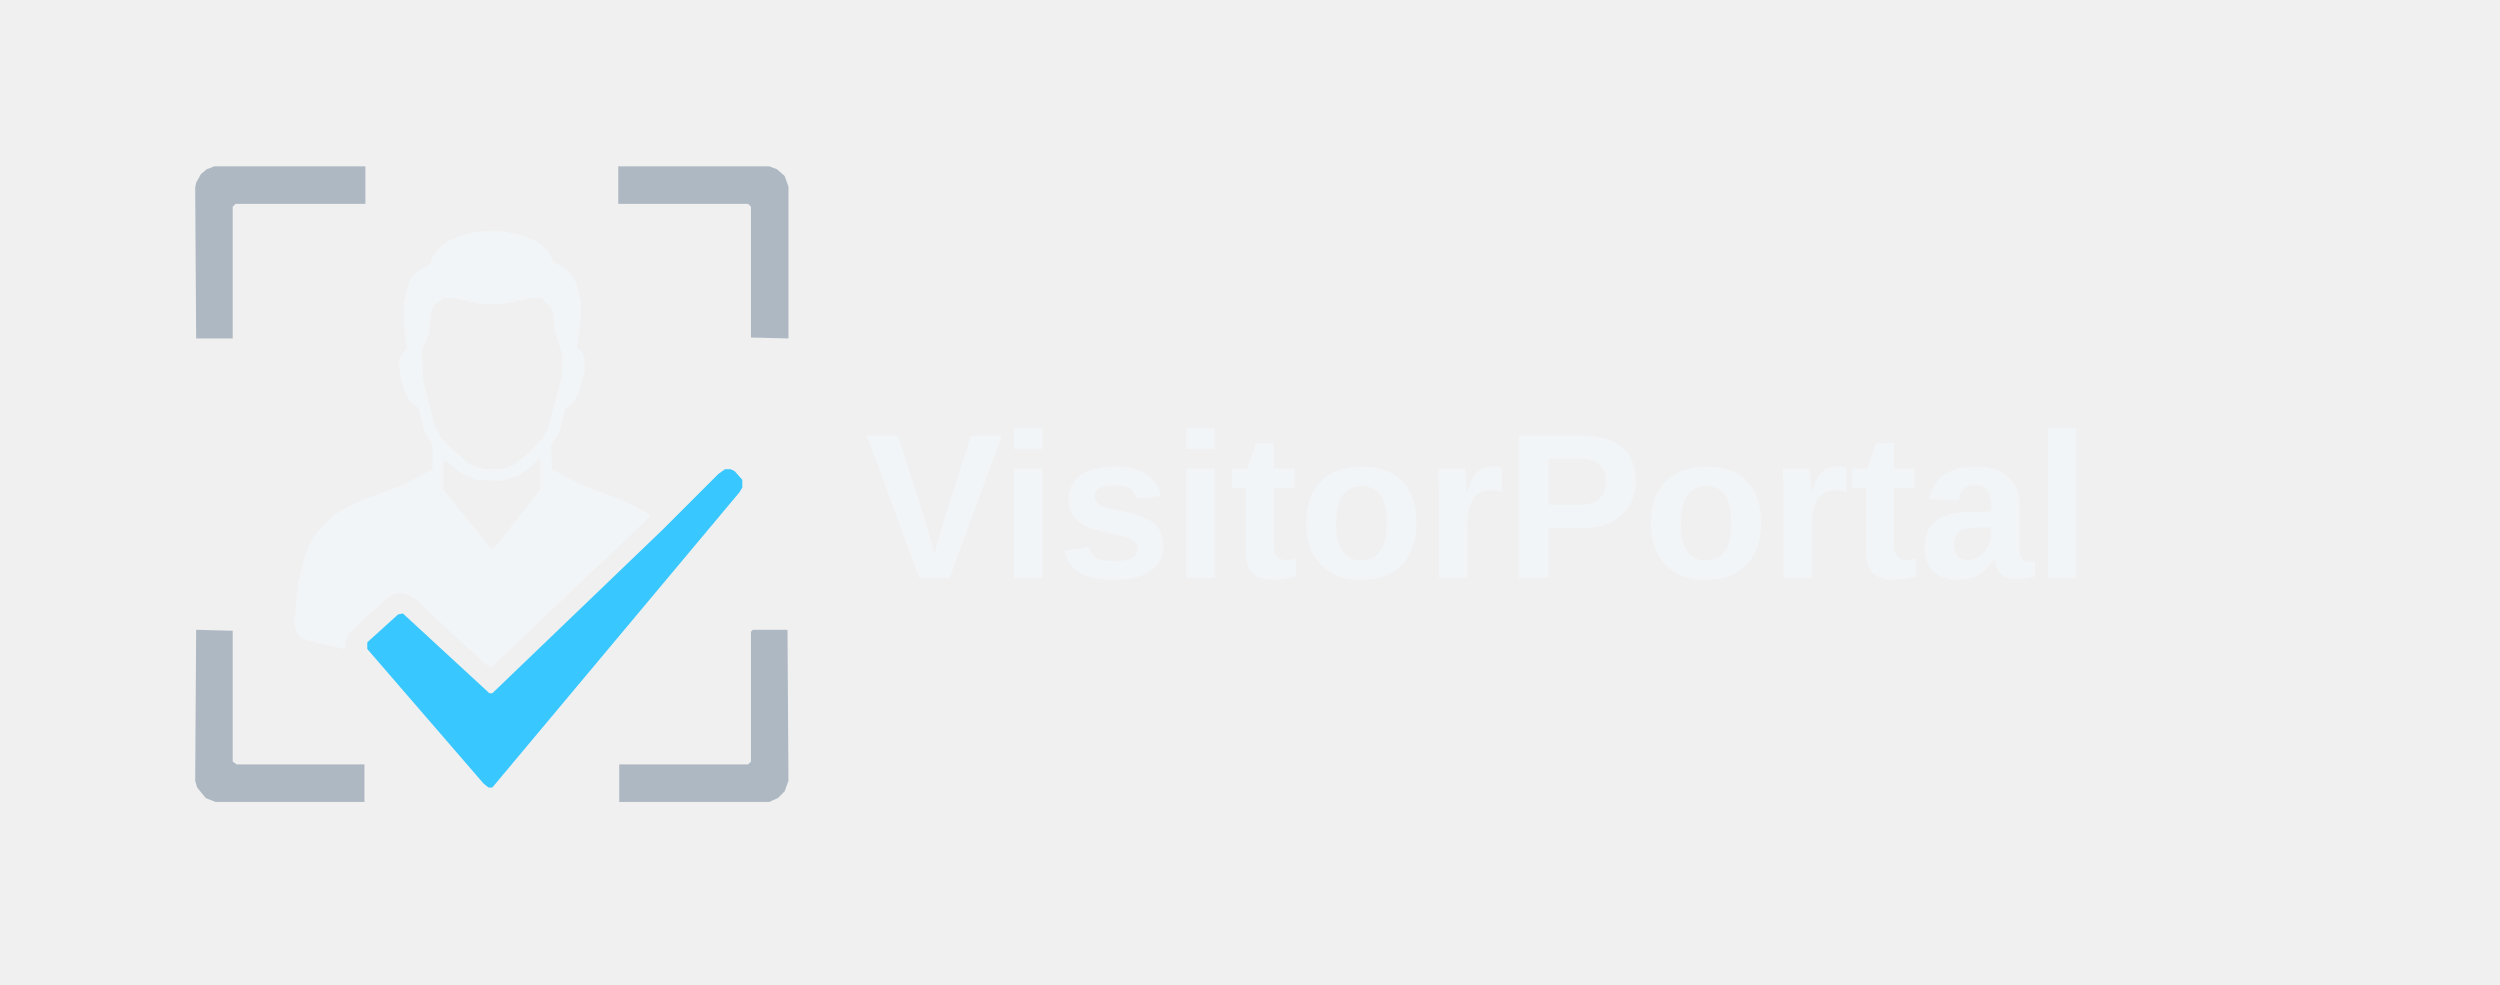
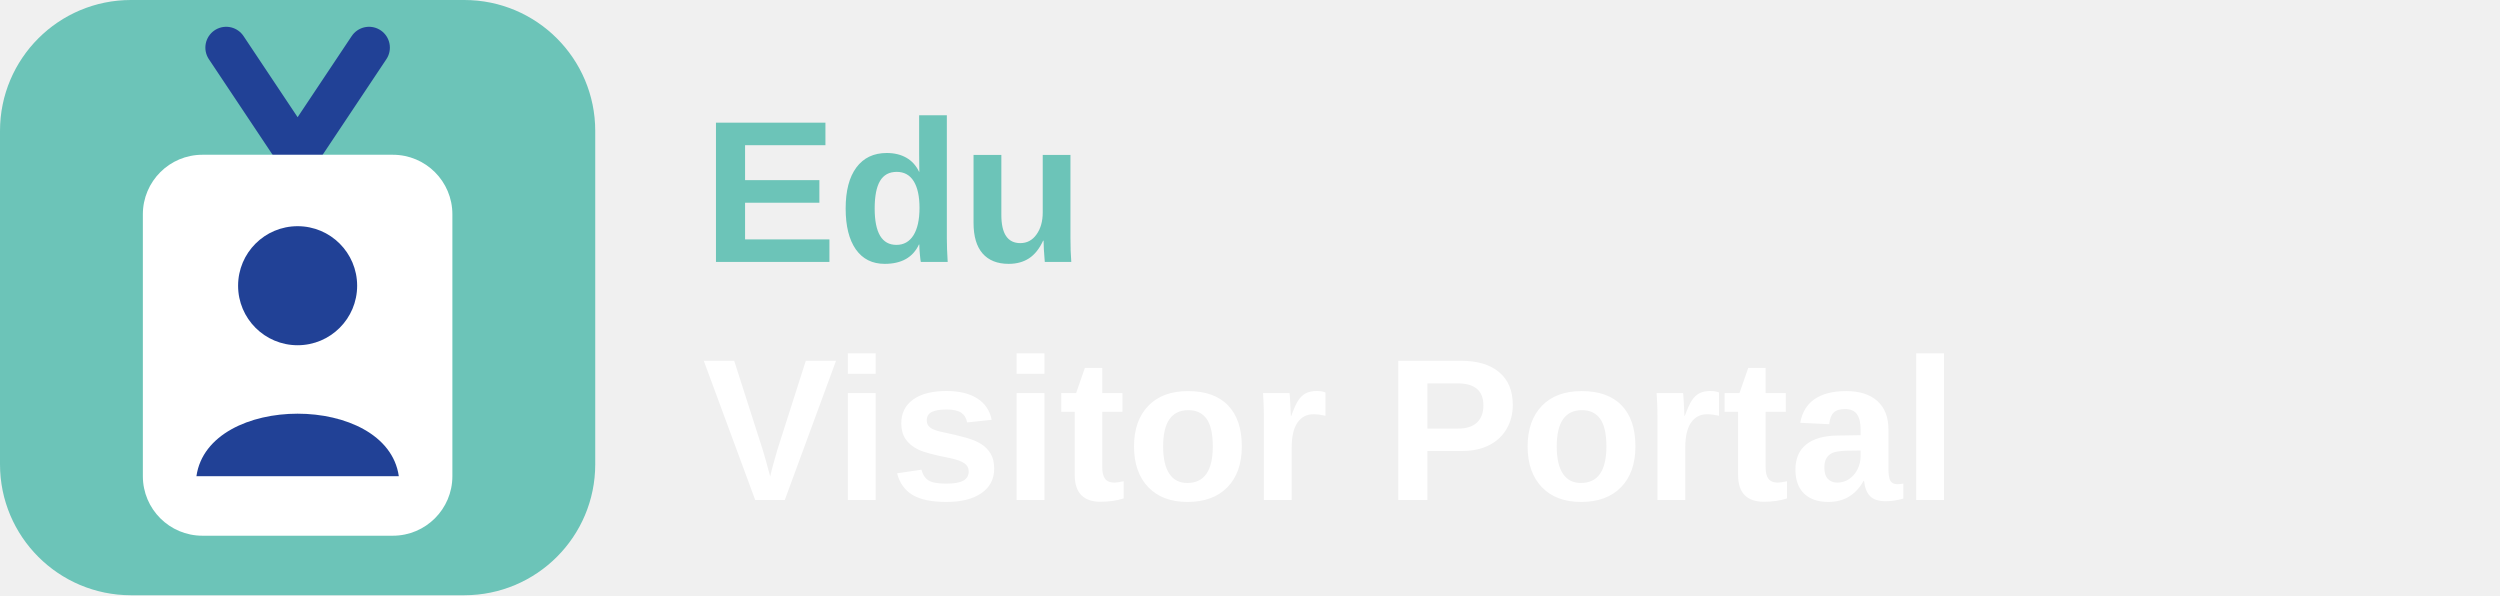
- <svg xmlns="http://www.w3.org/2000/svg" viewBox="0 0 2600 1024" width="2600" height="1024" shape-rendering="geometricPrecision">
-   <path fill="#AEB8C2" fill-rule="evenodd" d="M 819 655 L 783 655 L 781 657 L 781 792 L 778 795 L 644 795 L 644 834 L 800 834 L 809 830 L 816 823 L 820 812 Z" />
-   <path fill="#AEB8C2" fill-rule="evenodd" d="M 204 655 L 203 812 L 205 819 L 214 830 L 224 834 L 379 834 L 379 795 L 246 795 L 242 792 L 242 656 Z" />
-   <path fill="#AEB8C2" fill-rule="evenodd" d="M 643 173 L 643 212 L 778 212 L 781 215 L 781 351 L 820 352 L 820 194 L 816 183 L 808 176 L 800 173 Z" />
-   <path fill="#AEB8C2" fill-rule="evenodd" d="M 380 173 L 223 173 L 215 176 L 209 181 L 204 190 L 203 195 L 204 352 L 242 352 L 242 215 L 245 212 L 380 212 Z" />
-   <path fill="#F2F5F7" fill-rule="evenodd" d="M 560 252 L 541 244 L 518 240 L 496 241 L 479 245 L 466 251 L 458 257 L 450 267 L 447 275 L 432 284 L 426 292 L 420 313 L 420 337 L 423 362 L 416 371 L 415 380 L 417 394 L 422 410 L 426 417 L 435 424 L 441 447 L 450 463 L 450 488 L 420 504 L 372 522 L 358 529 L 346 537 L 331 552 L 323 564 L 317 578 L 310 607 L 306 649 L 308 657 L 313 663 L 323 667 L 359 675 L 359 669 L 363 659 L 379 643 L 407 619 L 412 617 L 421 617 L 432 623 L 504 690 L 511 694 L 675 538 L 675 535 L 654 523 L 604 504 L 574 488 L 573 464 L 582 449 L 588 425 L 596 419 L 602 409 L 608 386 L 608 373 L 605 366 L 600 362 L 604 332 L 604 313 L 600 296 L 594 285 L 588 279 L 576 273 L 570 261 Z M 562 478 L 562 509 L 515 569 L 511 571 L 461 509 L 461 480 L 464 479 L 481 493 L 495 499 L 522 500 L 541 494 L 560 478 Z M 461 310 L 472 310 L 499 316 L 523 316 L 552 310 L 563 310 L 572 318 L 575 324 L 577 344 L 585 369 L 584 393 L 570 445 L 564 456 L 550 471 L 534 484 L 519 488 L 504 488 L 488 483 L 464 461 L 458 454 L 452 442 L 440 396 L 439 364 L 446 348 L 449 323 L 452 317 Z" />
-   <path fill="#38C7FF" fill-rule="evenodd" d="M 772 499 L 764 490 L 760 488 L 754 488 L 747 493 L 689 551 L 512 721 L 509 721 L 419 638 L 414 639 L 382 668 L 382 675 L 503 815 L 508 819 L 512 819 L 769 512 L 772 507 Z" />
-   <text x="900" y="540" fill="#F2F5F7" font-family="Arial, Helvetica, sans-serif" font-size="215" font-weight="600" dominant-baseline="middle">VisitorPortal</text>
+ <svg xmlns="http://www.w3.org/2000/svg" viewBox="0 0 420 100" width="420" height="100">
+   <rect width="100" height="100" rx="22" fill="#6cc4b8" />
+   <path d="M38 8 L50 26 L62 8" fill="none" stroke="#214196" stroke-width="7" stroke-linecap="round" stroke-linejoin="round" />
+   <rect x="24" y="26" width="52" height="64" rx="10" fill="#ffffff" />
+   <circle cx="50" cy="48" r="10" fill="#214196" />
+   <path d="M33 80 C35 66 65 66 67 80 Z" fill="#214196" />
+   <text x="118" y="44" font-family="Nunito, 'Arial Rounded MT Bold', 'Segoe UI', Arial, sans-serif" font-weight="800" font-size="34" fill="#6cc4b8">Edu</text>
+   <text x="118" y="84" font-family="Nunito, 'Arial Rounded MT Bold', 'Segoe UI', Arial, sans-serif" font-weight="800" font-size="34" fill="#ffffff">Visitor Portal</text>
</svg>
